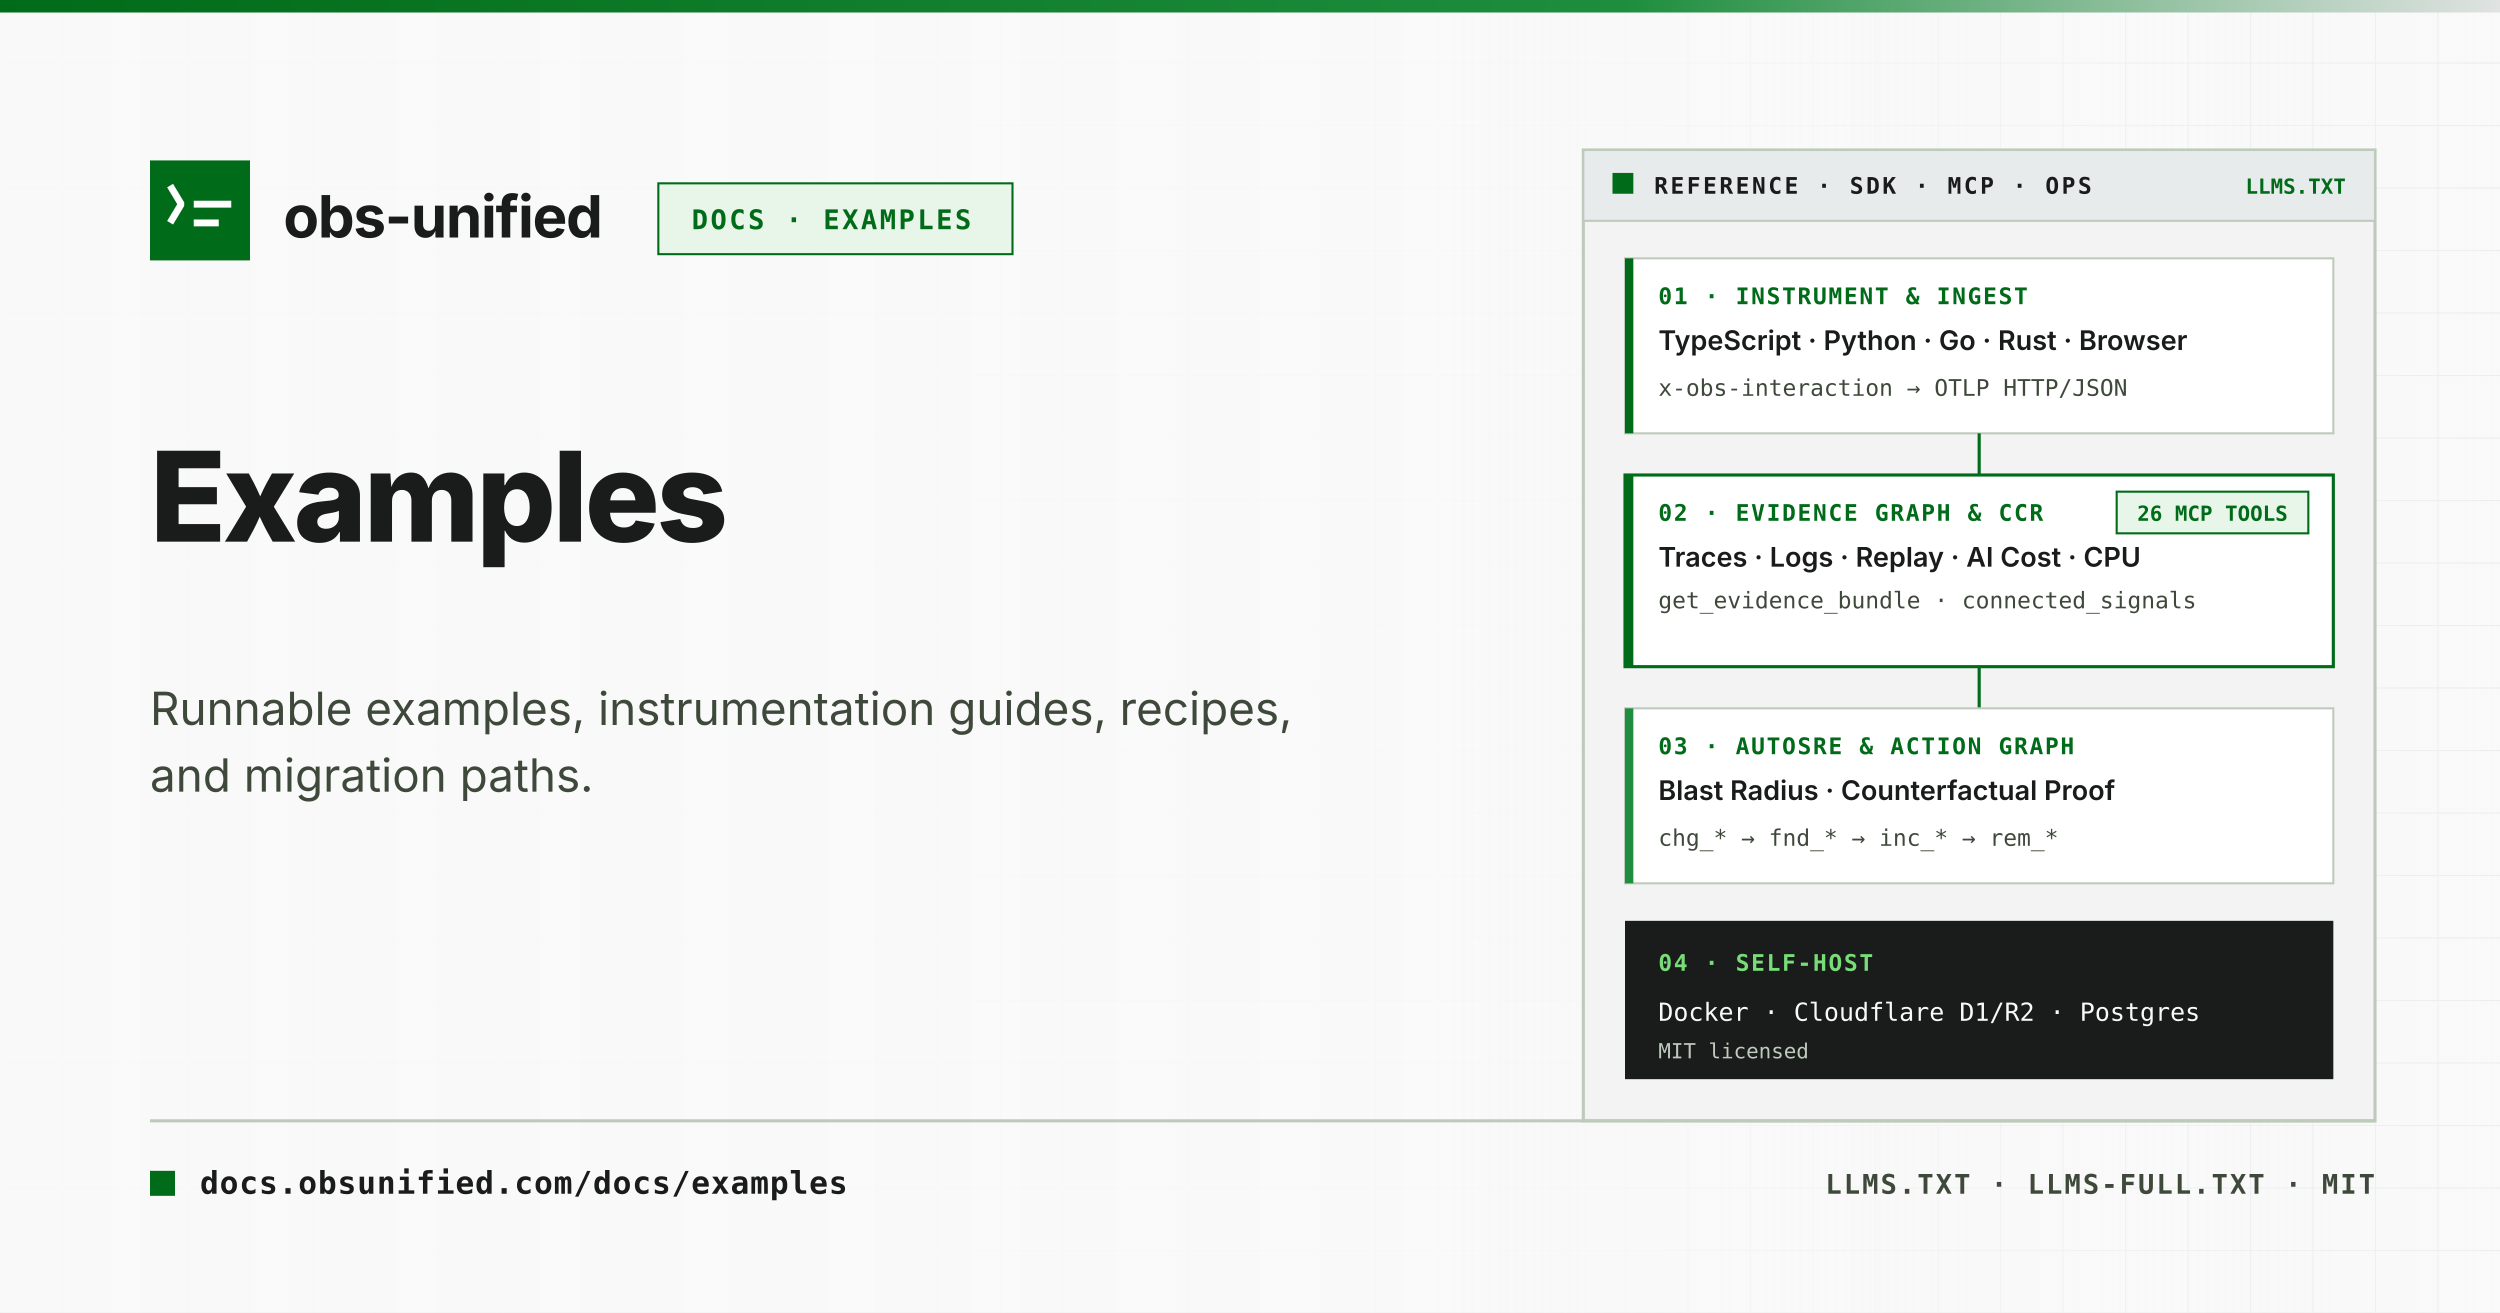
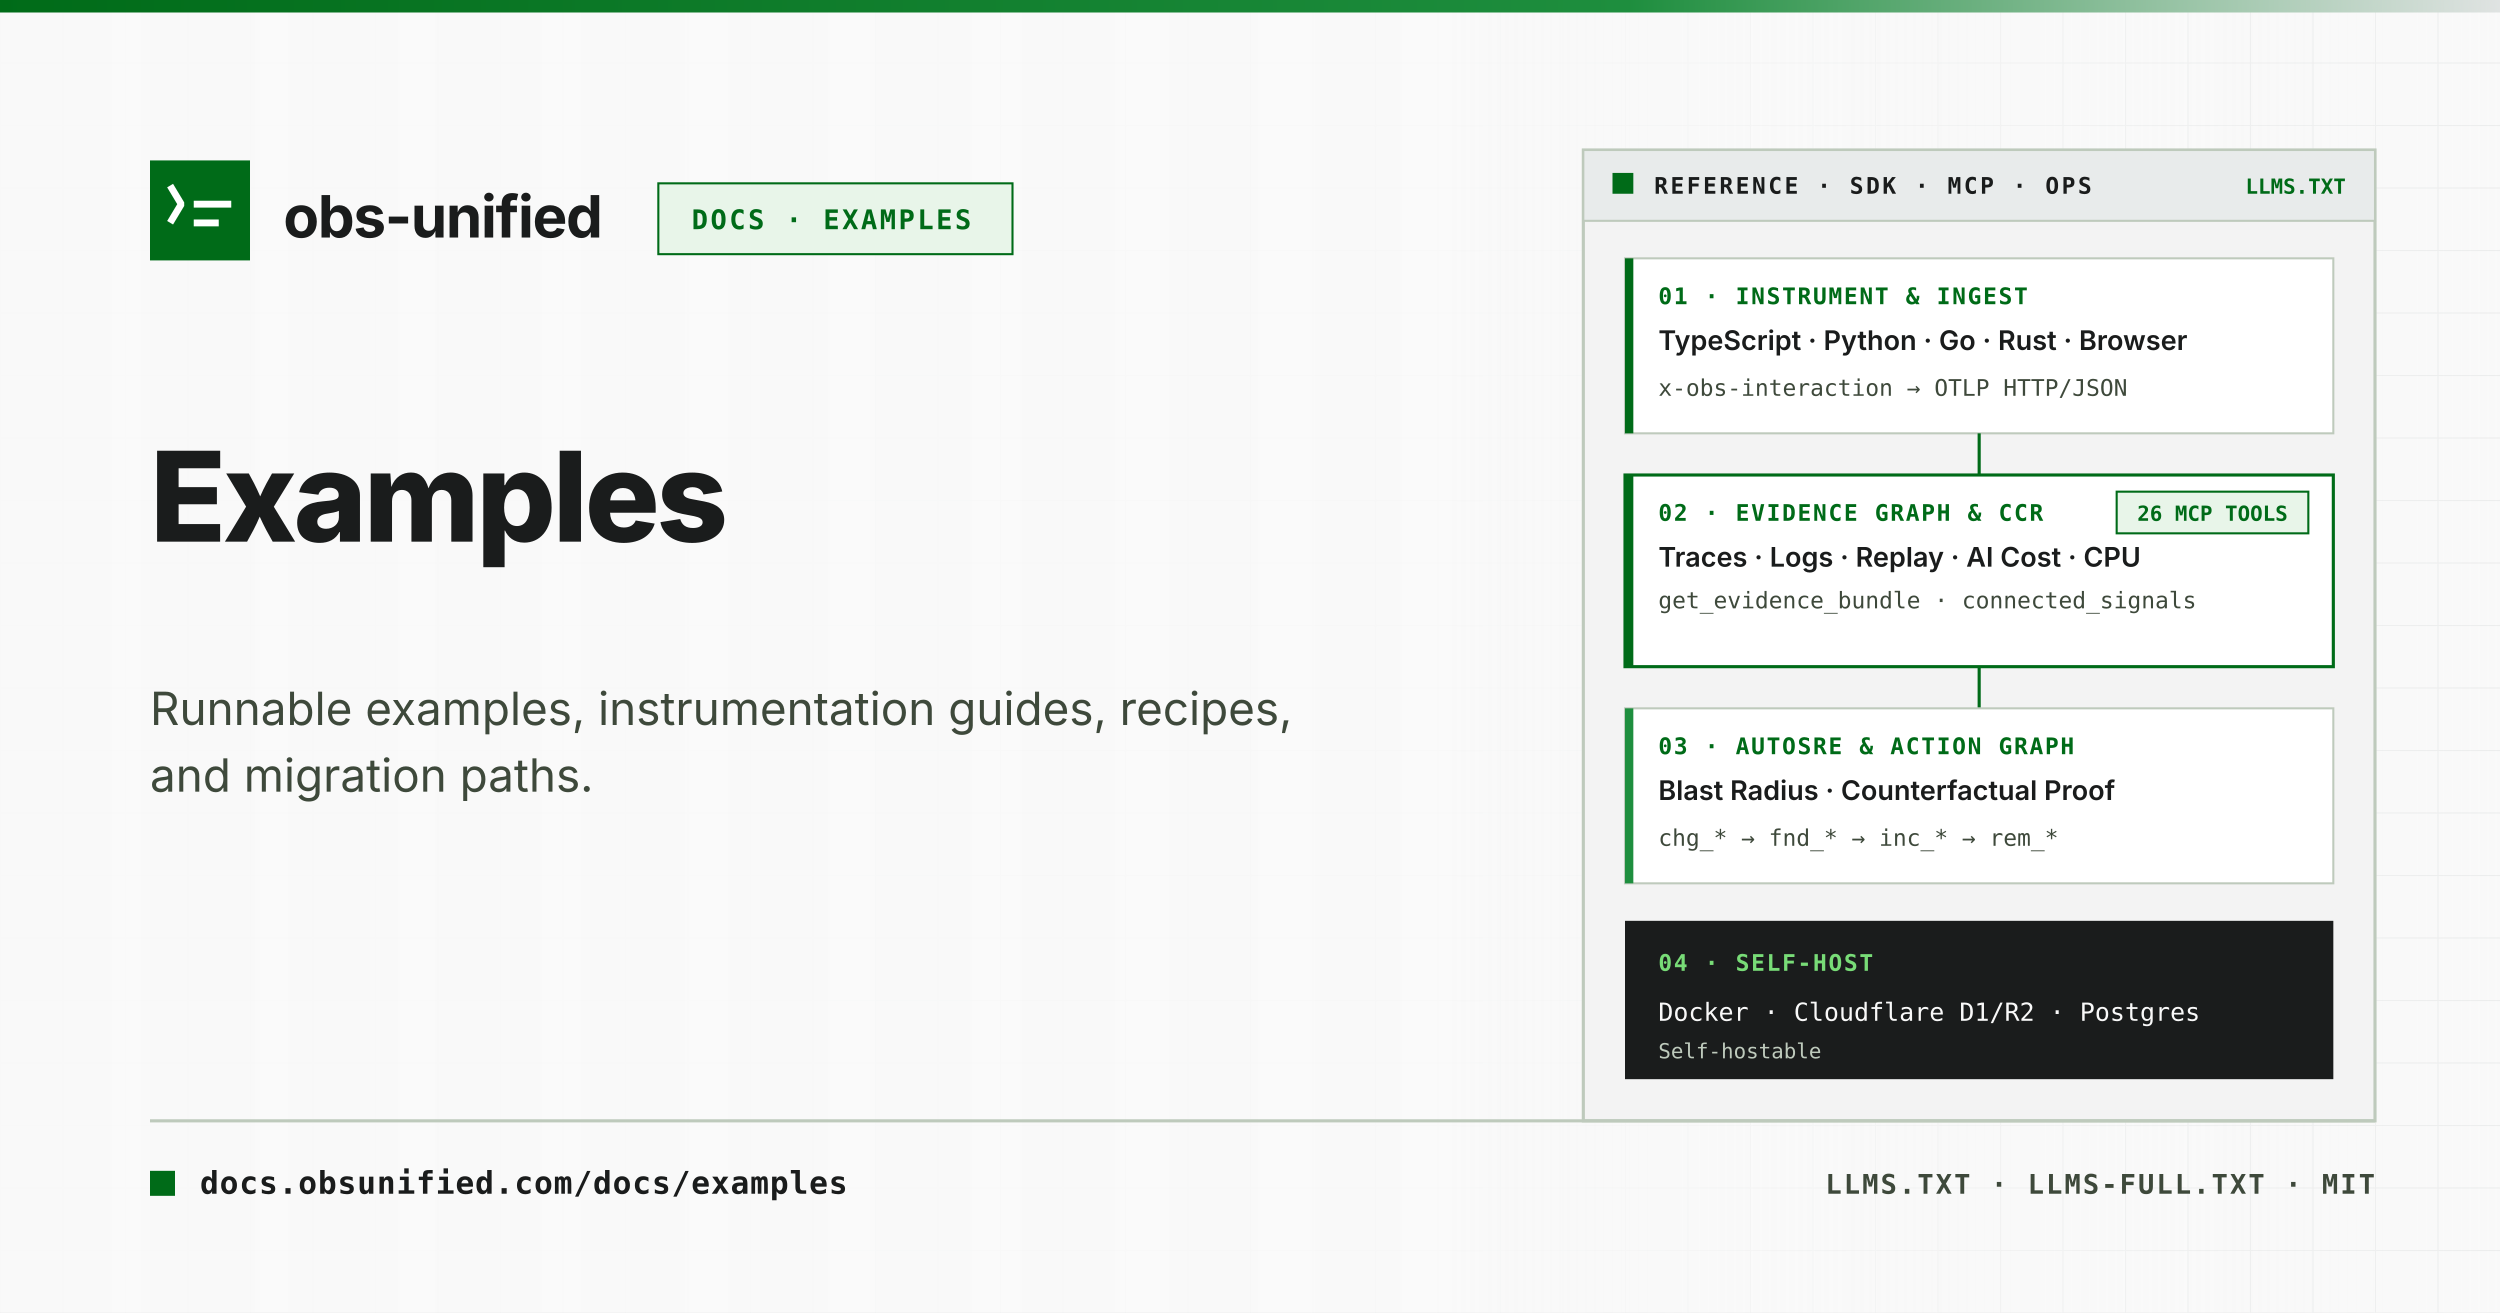
<svg xmlns="http://www.w3.org/2000/svg" viewBox="0 0 1200 630" width="1200" height="630" role="img" aria-label="Examples — obs-unified documentation">
  <defs>
    <pattern id="grid" width="30" height="30" patternUnits="userSpaceOnUse">
      <path d="M 30 0 L 0 0 0 30" fill="none" stroke="#E2E4E4" stroke-width="1" />
    </pattern>
    <linearGradient id="surfaceFade" x1="0" y1="0" x2="1" y2="0">
      <stop offset="0%" stop-color="#F9F9F9" stop-opacity="0.97" />
      <stop offset="58%" stop-color="#F9F9F9" stop-opacity="0.93" />
      <stop offset="100%" stop-color="#F9F9F9" stop-opacity="0.45" />
    </linearGradient>
    <linearGradient id="accentBar" x1="0" y1="0" x2="1" y2="0">
      <stop offset="0%" stop-color="#006B18" />
      <stop offset="65%" stop-color="#1E8E3E" />
      <stop offset="100%" stop-color="#E2E4E4" />
    </linearGradient>
  </defs>
  <rect width="1200" height="630" fill="#F9F9F9" />
  <rect width="1200" height="630" fill="url(#grid)" />
  <rect width="1200" height="630" fill="url(#surfaceFade)" />
  <rect x="0" y="0" width="1200" height="6" fill="url(#accentBar)" />
  <g transform="translate(760, 72)">
    <rect x="0" y="0" width="380" height="466" fill="#F3F3F3" stroke="#BECABC" stroke-width="1.5" />
    <rect x="0" y="0" width="380" height="34" fill="#E8EBEB" stroke="#BECABC" stroke-width="1" />
    <rect x="14" y="11" width="10" height="10" fill="#006B18" />
    <text x="34" y="21" font-family="'JetBrains Mono', 'SFMono-Regular', Menlo, monospace" font-size="11" font-weight="700" fill="#1A1C1C" letter-spacing="1.2">REFERENCE · SDK · MCP · OPS</text>
    <text x="366" y="21" text-anchor="end" font-family="'JetBrains Mono', 'SFMono-Regular', Menlo, monospace" font-size="10" font-weight="600" fill="#006B18">LLMS.TXT</text>
    <rect x="20" y="52" width="340" height="84" fill="#FFFFFF" stroke="#BECABC" stroke-width="1" />
    <rect x="20" y="52" width="4" height="84" fill="#006B18" />
    <text x="36" y="74" font-family="'JetBrains Mono', 'SFMono-Regular', Menlo, monospace" font-size="11" font-weight="700" fill="#006B18" letter-spacing="0.8">01 · INSTRUMENT &amp; INGEST</text>
    <text x="36" y="96" font-family="'Inter', -apple-system, sans-serif" font-size="13" font-weight="600" fill="#1A1C1C">TypeScript · Python · Go · Rust · Browser</text>
    <text x="36" y="118" font-family="'JetBrains Mono', 'SFMono-Regular', Menlo, monospace" font-size="11" font-weight="500" fill="#3E493B">x-obs-interaction → OTLP HTTP/JSON</text>
    <line x1="190" y1="136" x2="190" y2="156" stroke="#006B18" stroke-width="1.5" />
    <rect x="20" y="156" width="340" height="92" fill="#FFFFFF" stroke="#006B18" stroke-width="1.5" />
    <rect x="20" y="156" width="4" height="92" fill="#006B18" />
    <text x="36" y="178" font-family="'JetBrains Mono', 'SFMono-Regular', Menlo, monospace" font-size="11" font-weight="700" fill="#006B18" letter-spacing="0.8">02 · EVIDENCE GRAPH &amp; CCR</text>
    <text x="36" y="200" font-family="'Inter', -apple-system, sans-serif" font-size="13" font-weight="600" fill="#1A1C1C">Traces · Logs · Replay · AI Cost · CPU</text>
    <text x="36" y="220" font-family="'JetBrains Mono', 'SFMono-Regular', Menlo, monospace" font-size="11" font-weight="500" fill="#3E493B">get_evidence_bundle · connected_signals</text>
    <rect x="256" y="164" width="92" height="20" fill="#E8F5E9" stroke="#006B18" stroke-width="1" />
    <text x="302" y="178" text-anchor="middle" font-family="'JetBrains Mono', 'SFMono-Regular', Menlo, monospace" font-size="10" font-weight="700" fill="#006B18">26 MCP TOOLS</text>
    <line x1="190" y1="248" x2="190" y2="268" stroke="#006B18" stroke-width="1.5" />
    <rect x="20" y="268" width="340" height="84" fill="#FFFFFF" stroke="#BECABC" stroke-width="1" />
    <rect x="20" y="268" width="4" height="84" fill="#1E8E3E" />
    <text x="36" y="290" font-family="'JetBrains Mono', 'SFMono-Regular', Menlo, monospace" font-size="11" font-weight="700" fill="#006B18" letter-spacing="0.8">03 · AUTOSRE &amp; ACTION GRAPH</text>
    <text x="36" y="312" font-family="'Inter', -apple-system, sans-serif" font-size="13" font-weight="600" fill="#1A1C1C">Blast Radius · Counterfactual Proof</text>
    <text x="36" y="334" font-family="'JetBrains Mono', 'SFMono-Regular', Menlo, monospace" font-size="11" font-weight="500" fill="#3E493B">chg_* → fnd_* → inc_* → rem_*</text>
    <rect x="20" y="370" width="340" height="76" fill="#1A1C1C" />
    <text x="36" y="394" font-family="'JetBrains Mono', 'SFMono-Regular', Menlo, monospace" font-size="11" font-weight="700" fill="#78DC77" letter-spacing="0.8">04 · SELF-HOST</text>
    <text x="36" y="418" font-family="'JetBrains Mono', 'SFMono-Regular', Menlo, monospace" font-size="12" font-weight="500" fill="#F9F9F9">Docker · Cloudflare D1/R2 · Postgres</text>
-     <text x="36" y="436" font-family="'JetBrains Mono', 'SFMono-Regular', Menlo, monospace" font-size="10" font-weight="500" fill="#BECABC">MIT licensed</text>
+     <text x="36" y="436" font-family="'JetBrains Mono', 'SFMono-Regular', Menlo, monospace" font-size="10" font-weight="500" fill="#BECABC">Self-hostable</text>
  </g>
  <g transform="translate(72, 72)">
    <g transform="translate(0, 5) scale(1.5)">
      <rect width="32" height="32" fill="#006B18" />
      <path d="M7 9 L10 14 L7 19" fill="none" stroke="#FFFFFF" stroke-width="2.2" stroke-linejoin="bevel" stroke-linecap="square" />
      <rect x="14" y="12.9" width="12" height="2.2" fill="#FFFFFF" />
      <rect x="14" y="18.9" width="8" height="2.2" fill="#FFFFFF" />
    </g>
    <text x="64" y="42" font-family="'Inter', -apple-system, BlinkMacSystemFont, 'Segoe UI', sans-serif" font-size="28" font-weight="700" fill="#1A1C1C" letter-spacing="-0.6">obs-unified</text>
    <rect x="244" y="16" width="170" height="34" fill="#E8F5E9" stroke="#006B18" stroke-width="1" />
    <text x="260" y="38" font-family="'JetBrains Mono', 'SFMono-Regular', Menlo, monospace" font-size="13" font-weight="700" fill="#006B18" letter-spacing="1.2">DOCS · EXAMPLES</text>
  </g>
  <text x="72" y="260" font-family="'Inter', -apple-system, BlinkMacSystemFont, 'Segoe UI', sans-serif" font-size="60" font-weight="800" fill="#1A1C1C" letter-spacing="-1.6">Examples</text>
  <text x="72" y="348" font-family="'Inter', -apple-system, BlinkMacSystemFont, 'Segoe UI', sans-serif" font-size="22" font-weight="400" fill="#3E493B">Runnable examples, instrumentation guides, recipes,</text>
  <text x="72" y="380" font-family="'Inter', -apple-system, BlinkMacSystemFont, 'Segoe UI', sans-serif" font-size="22" font-weight="400" fill="#3E493B">and migration paths.</text>
  <line x1="72" y1="538" x2="1140" y2="538" stroke="#BECABC" stroke-width="1.5" />
  <rect x="72" y="562" width="12" height="12" fill="#006B18" />
  <text x="96" y="573" font-family="'JetBrains Mono', 'SFMono-Regular', Menlo, monospace" font-size="15" font-weight="700" fill="#1A1C1C" letter-spacing="0.4">docs.obsunified.com/docs/examples</text>
  <text x="1140" y="573" text-anchor="end" font-family="'JetBrains Mono', 'SFMono-Regular', Menlo, monospace" font-size="13" font-weight="600" fill="#3E493B" letter-spacing="1">LLMS.TXT · LLMS-FULL.TXT · MIT</text>
</svg>
